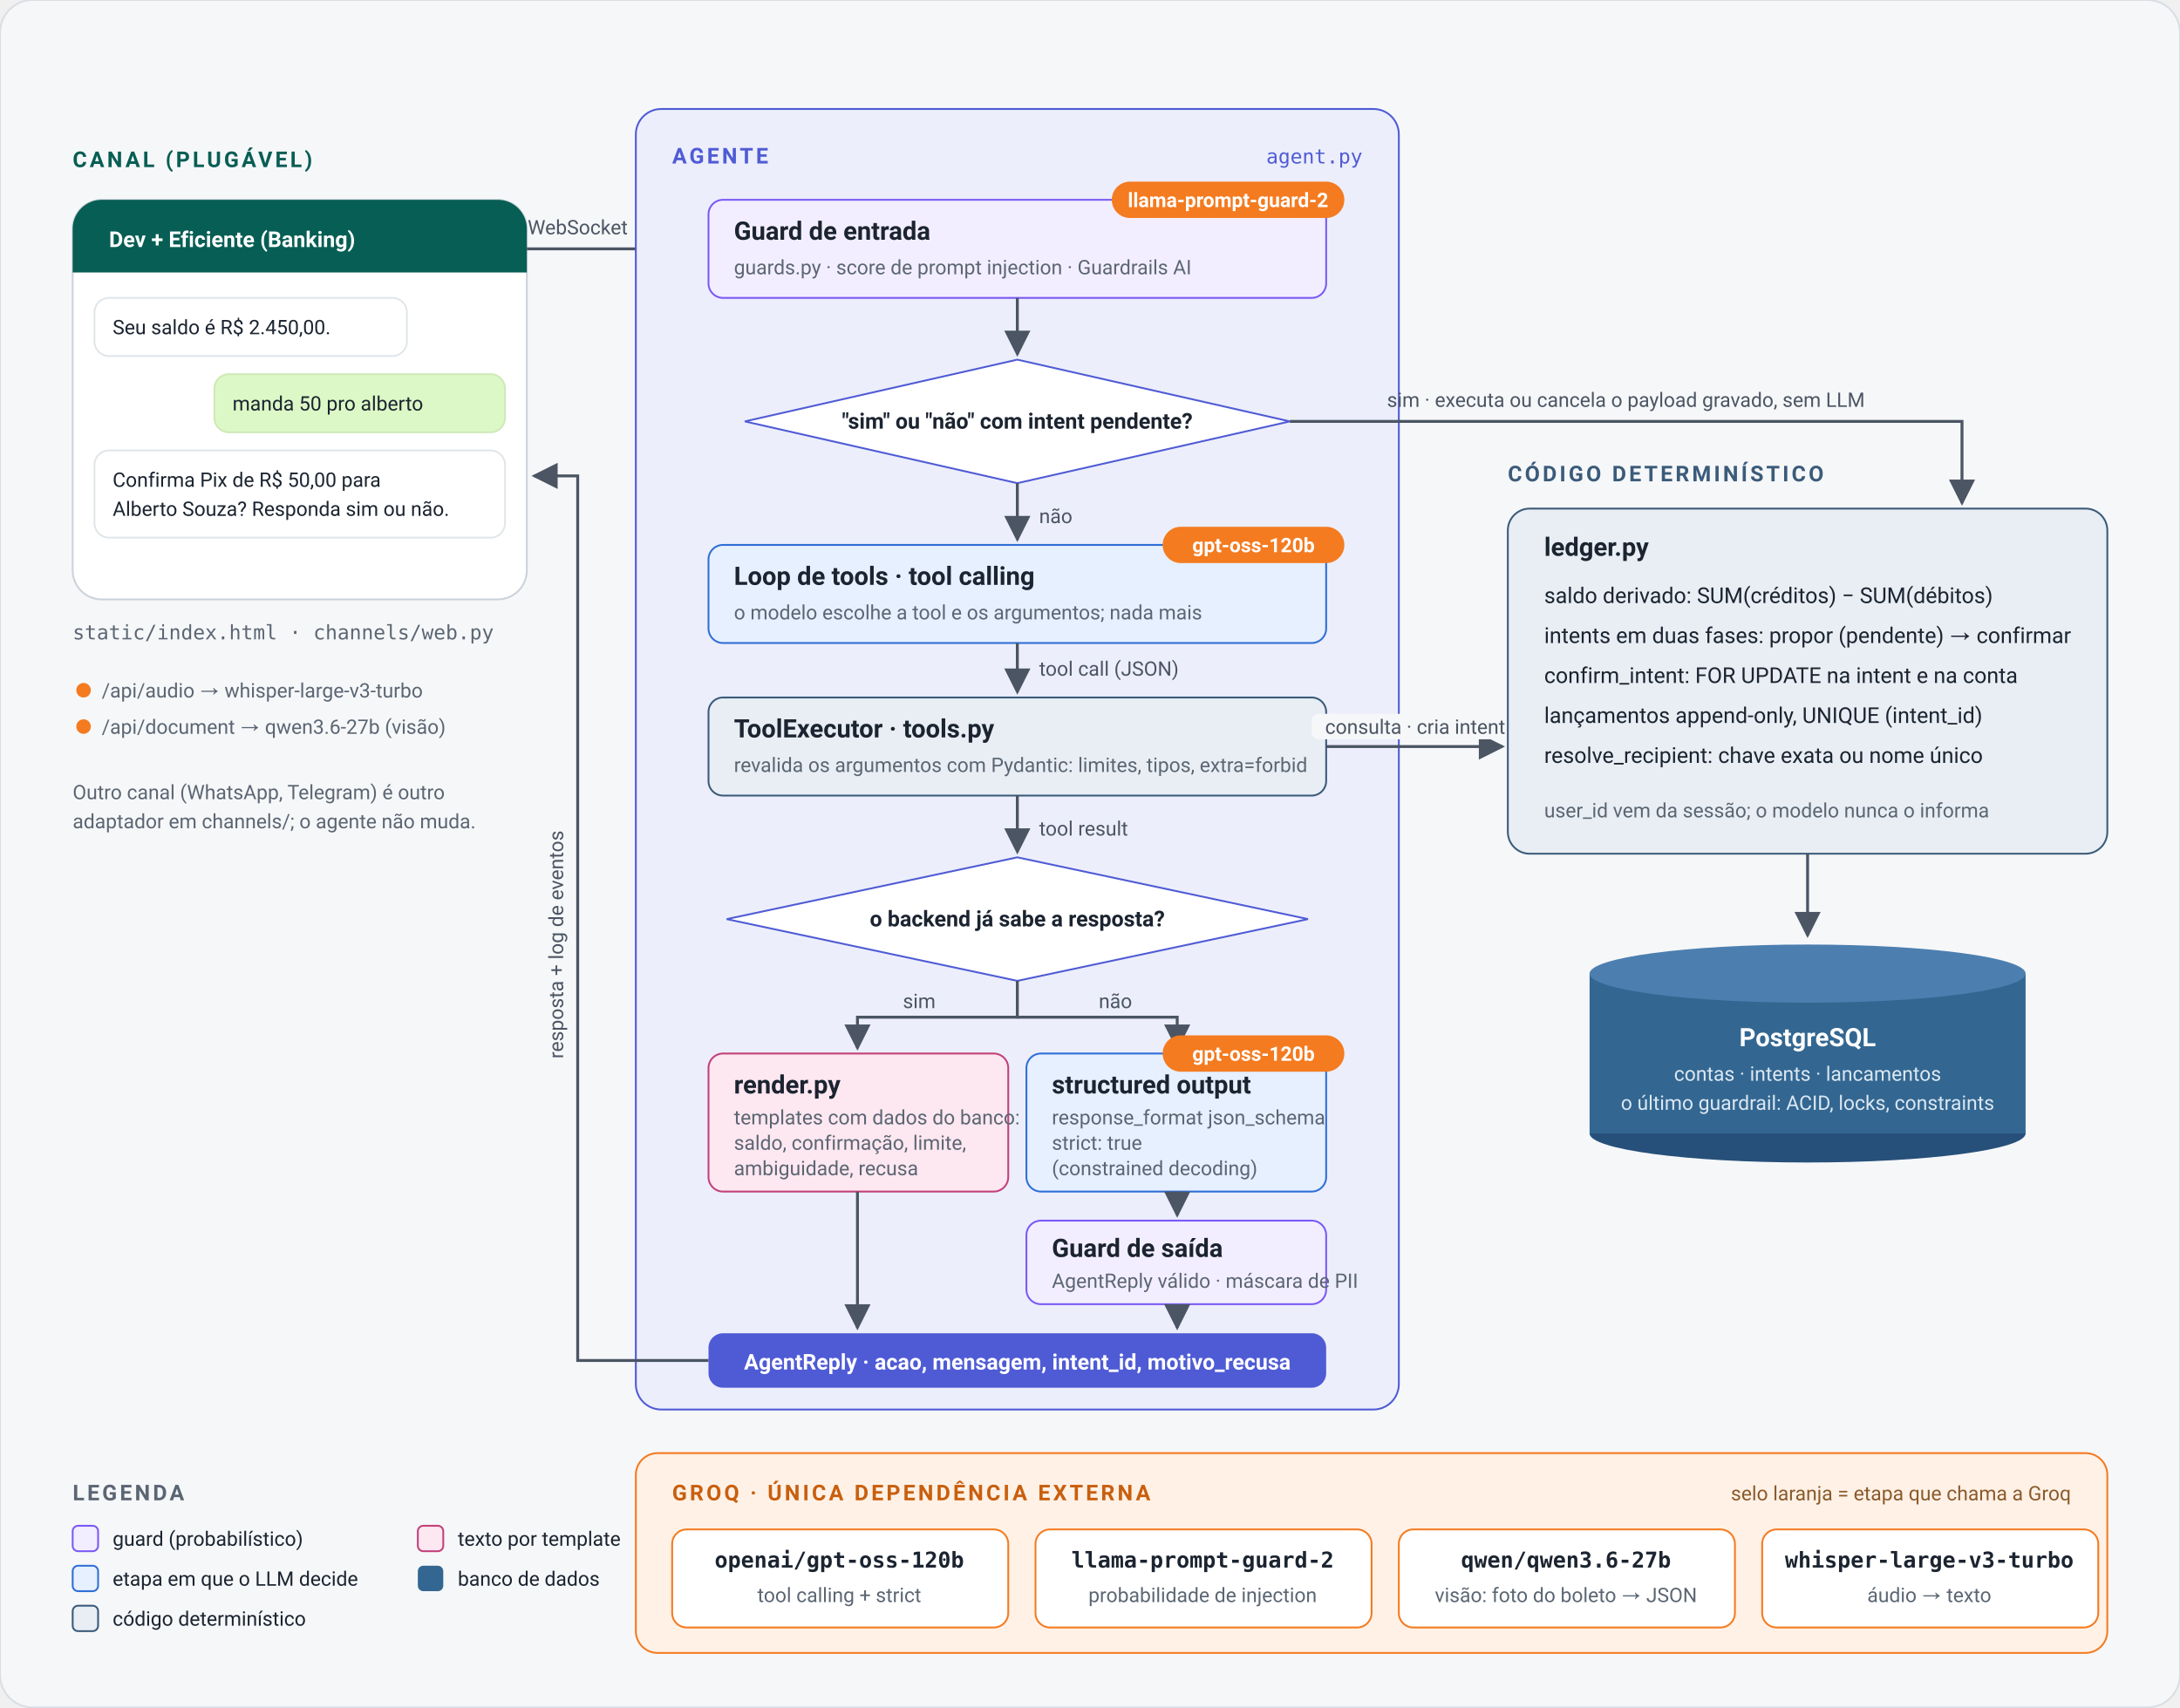
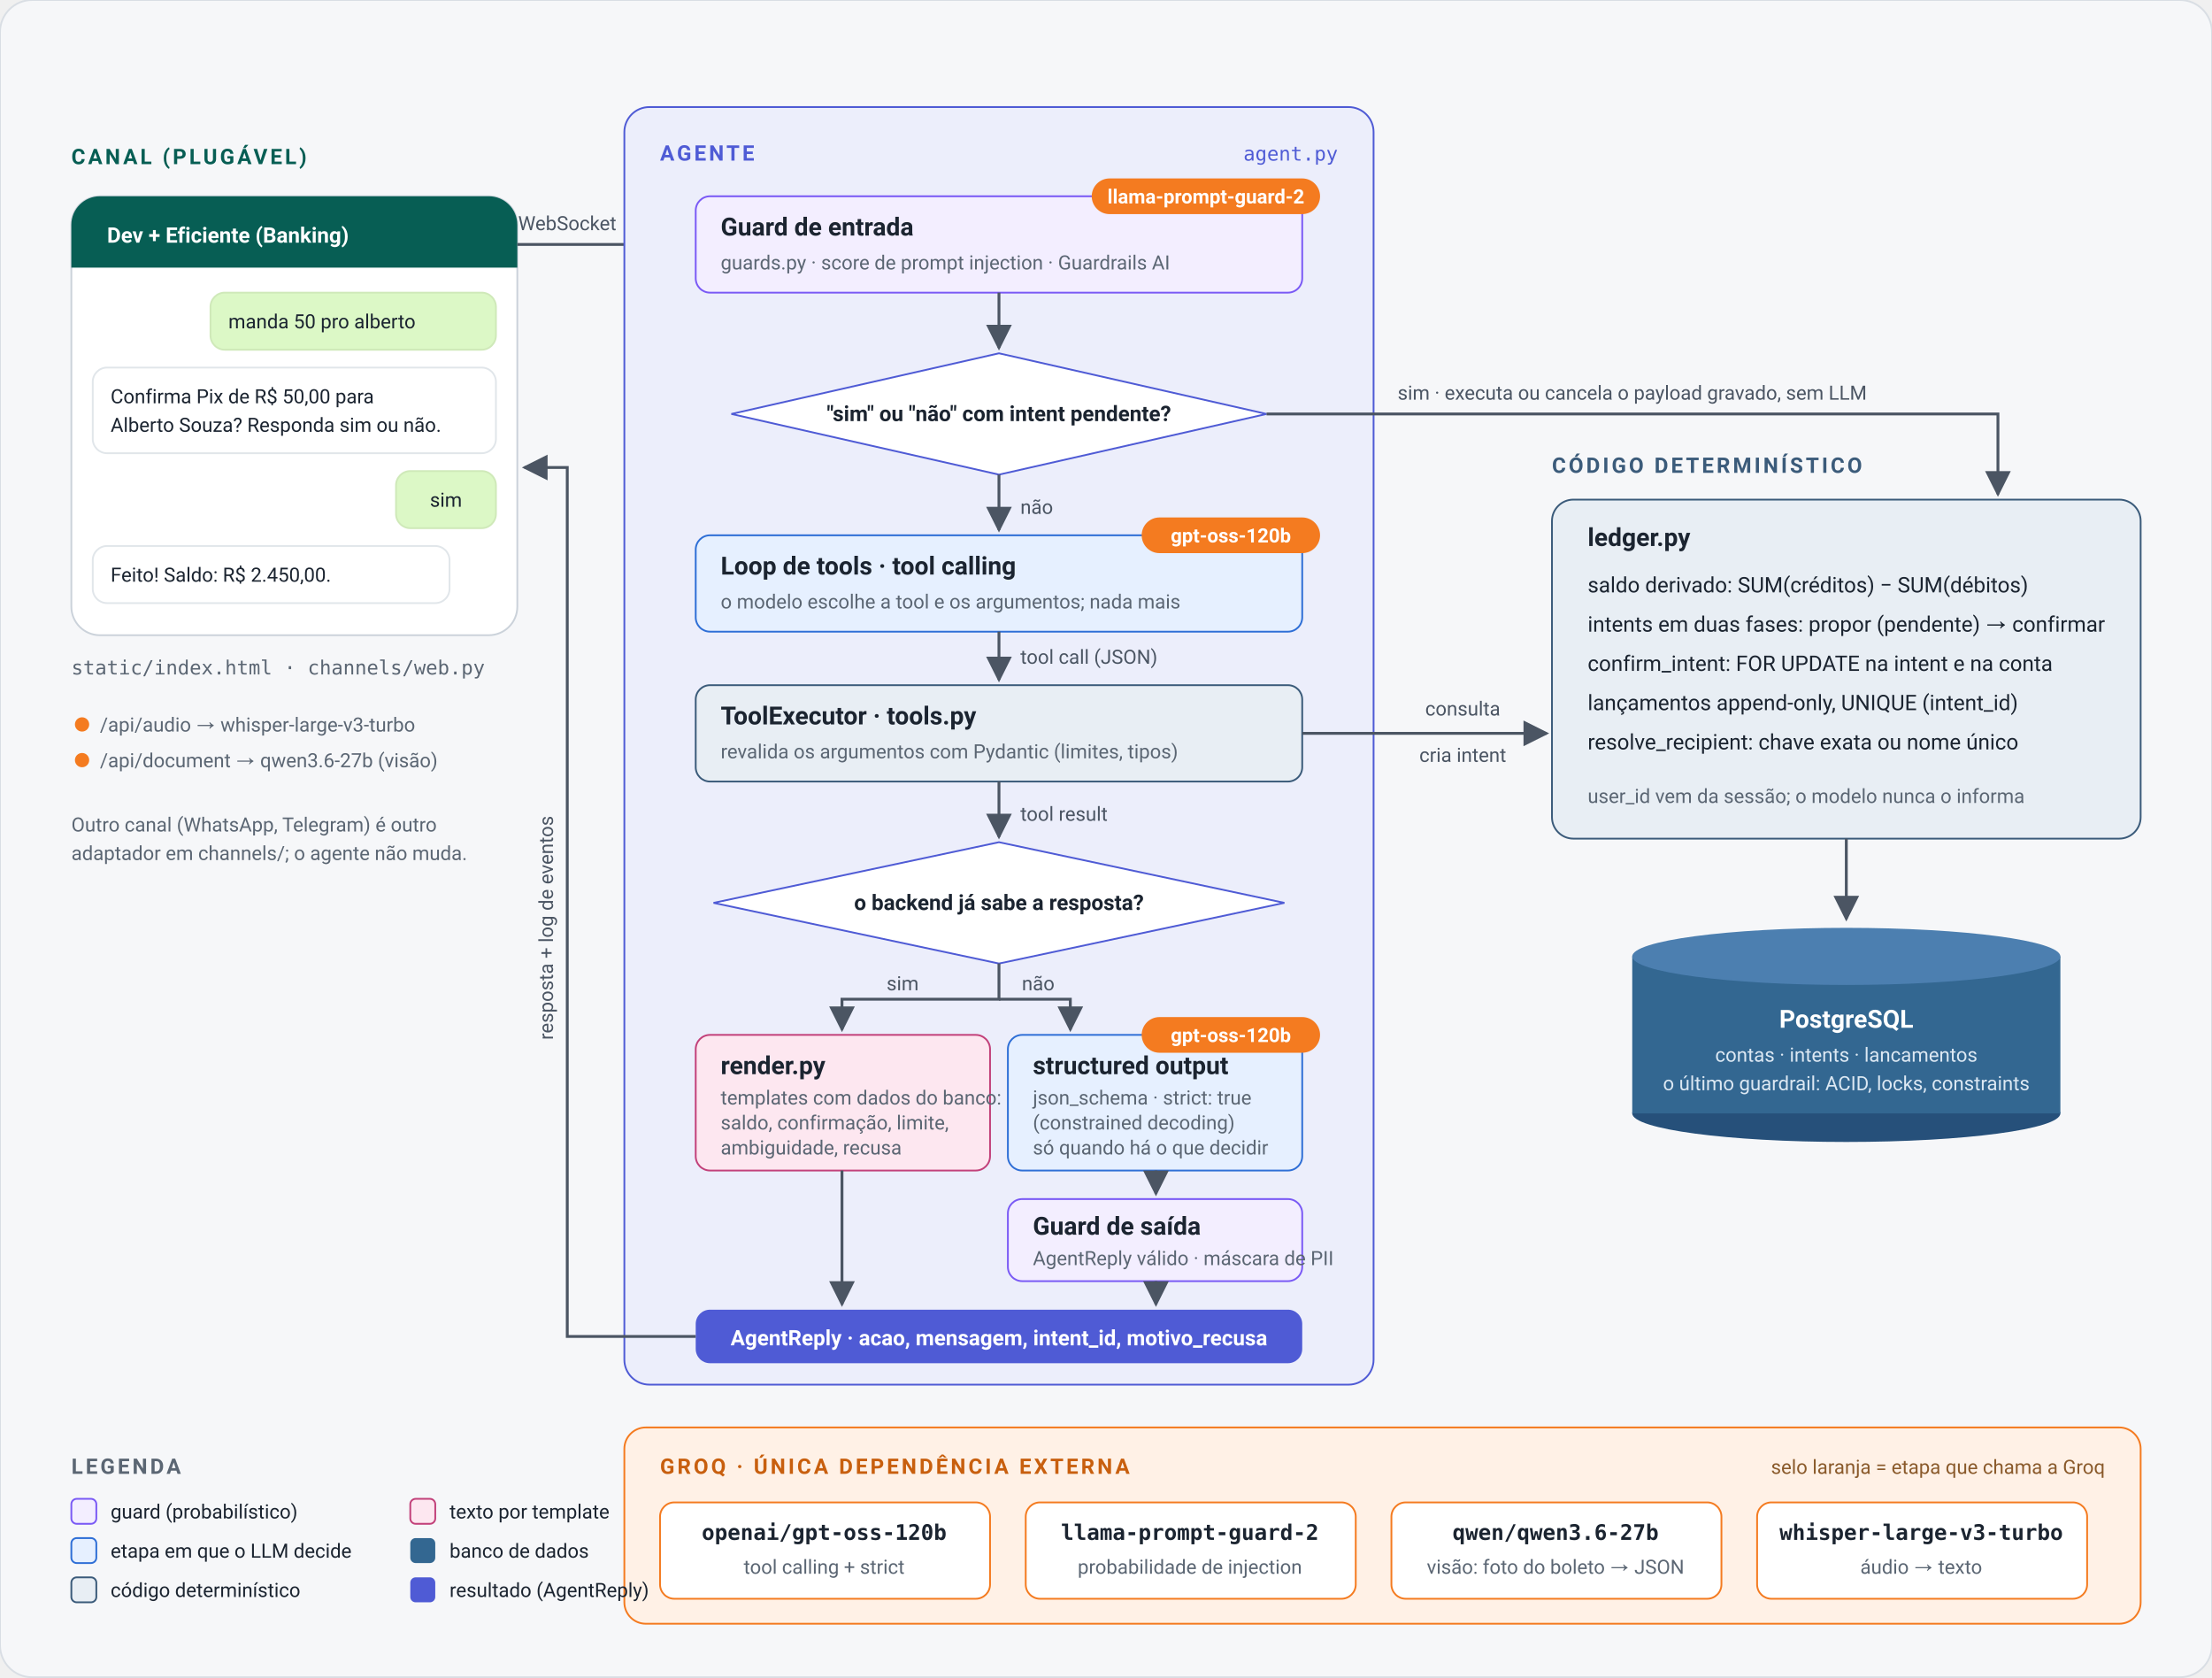
- <svg xmlns="http://www.w3.org/2000/svg" viewBox="0 0 1200 940" width="1200" height="940" role="img" aria-label="Arquitetura do banking-ai: canal web, agente com guards e loop de tools, ledger determinístico sobre PostgreSQL, e os modelos da Groq usados em cada etapa" font-family="-apple-system, 'Segoe UI', Roboto, Helvetica, Arial, sans-serif" font-size="12" fill="#1B2430">
+ <svg xmlns="http://www.w3.org/2000/svg" viewBox="0 0 1240 940" width="1240" height="940" role="img" aria-label="Arquitetura do banking-ai: canal web, agente com guards e loop de tools, ledger determinístico sobre PostgreSQL, e os modelos da Groq usados em cada etapa" font-family="-apple-system, 'Segoe UI', Roboto, Helvetica, Arial, sans-serif" font-size="12" fill="#1B2430">
  <defs>
    <marker id="arrow" viewBox="0 0 10 10" refX="9" refY="5" markerWidth="9" markerHeight="9" orient="auto-start-reverse">
      <path d="M0,0 L10,5 L0,10 z" fill="#4B5563" />
    </marker>
  </defs>
-   <rect x="0" y="0" width="1200" height="940" rx="18" fill="#F6F7F9" stroke="#D9DEE4" />
+   <rect x="0" y="0" width="1240" height="940" rx="18" fill="#F6F7F9" stroke="#D9DEE4" />
  <text x="40" y="92" font-size="12" font-weight="700" letter-spacing="1.5" fill="#075E54">CANAL (PLUGÁVEL)</text>
-   <rect x="40" y="110" width="250" height="220" rx="16" fill="#FFFFFF" stroke="#CBD2DA" />
+   <rect x="40" y="110" width="250" height="246" rx="16" fill="#FFFFFF" stroke="#CBD2DA" />
  <path d="M40,126 a16,16 0 0 1 16,-16 h218 a16,16 0 0 1 16,16 v24 h-250 z" fill="#075E54" />
  <text x="60" y="136" font-size="12" font-weight="700" fill="#FFFFFF">Dev + Eficiente (Banking)</text>
-   <rect x="52" y="164" width="172" height="32" rx="8" fill="#FFFFFF" stroke="#E1E6EA" />
-   <text x="62" y="184" font-size="11">Seu saldo é R$ 2.450,00.</text>
-   <rect x="118" y="206" width="160" height="32" rx="8" fill="#DCF8C6" stroke="#CFE9B9" />
-   <text x="128" y="226" font-size="11">manda 50 pro alberto</text>
-   <rect x="52" y="248" width="226" height="48" rx="8" fill="#FFFFFF" stroke="#E1E6EA" />
-   <text x="62" y="268" font-size="11">Confirma Pix de R$ 50,00 para</text>
-   <text x="62" y="284" font-size="11">Alberto Souza? Responda sim ou não.</text>
-   <text x="40" y="352" font-size="11" font-family="ui-monospace, Menlo, Consolas, monospace" fill="#5B6673">static/index.html · channels/web.py</text>
-   <circle cx="46" cy="380" r="4" fill="#F47B20" />
-   <text x="56" y="384" font-size="11" fill="#5B6673">/api/audio → whisper-large-v3-turbo</text>
-   <circle cx="46" cy="400" r="4" fill="#F47B20" />
-   <text x="56" y="404" font-size="11" fill="#5B6673">/api/document → qwen3.6-27b (visão)</text>
-   <text x="40" y="440" font-size="11" fill="#5B6673">Outro canal (WhatsApp, Telegram) é outro</text>
-   <text x="40" y="456" font-size="11" fill="#5B6673">adaptador em channels/; o agente não muda.</text>
+   <rect x="118" y="164" width="160" height="32" rx="8" fill="#DCF8C6" stroke="#CFE9B9" />
+   <text x="128" y="184" font-size="11">manda 50 pro alberto</text>
+   <rect x="52" y="206" width="226" height="48" rx="8" fill="#FFFFFF" stroke="#E1E6EA" />
+   <text x="62" y="226" font-size="11">Confirma Pix de R$ 50,00 para</text>
+   <text x="62" y="242" font-size="11">Alberto Souza? Responda sim ou não.</text>
+   <rect x="222" y="264" width="56" height="32" rx="8" fill="#DCF8C6" stroke="#CFE9B9" />
+   <text x="250" y="284" font-size="11" text-anchor="middle">sim</text>
+   <rect x="52" y="306" width="200" height="32" rx="8" fill="#FFFFFF" stroke="#E1E6EA" />
+   <text x="62" y="326" font-size="11">Feito! Saldo: R$ 2.450,00.</text>
+   <text x="40" y="378" font-size="11" font-family="ui-monospace, Menlo, Consolas, monospace" fill="#5B6673">static/index.html · channels/web.py</text>
+   <circle cx="46" cy="406" r="4" fill="#F47B20" />
+   <text x="56" y="410" font-size="11" fill="#5B6673">/api/audio → whisper-large-v3-turbo</text>
+   <circle cx="46" cy="426" r="4" fill="#F47B20" />
+   <text x="56" y="430" font-size="11" fill="#5B6673">/api/document → qwen3.6-27b (visão)</text>
+   <text x="40" y="466" font-size="11" fill="#5B6673">Outro canal (WhatsApp, Telegram) é outro</text>
+   <text x="40" y="482" font-size="11" fill="#5B6673">adaptador em channels/; o agente não muda.</text>
  <line x1="290" y1="137" x2="386" y2="137" stroke="#4B5563" stroke-width="1.6" marker-end="url(#arrow)" />
  <text x="318" y="129" font-size="11" text-anchor="middle" fill="#4B5563">WebSocket</text>
  <rect x="350" y="60" width="420" height="716" rx="14" fill="#ECEEFB" stroke="#4F5BD5" />
  <text x="370" y="90" font-size="12" font-weight="700" letter-spacing="1.5" fill="#4F5BD5">AGENTE</text>
  <text x="750" y="90" font-size="11" text-anchor="end" font-family="ui-monospace, Menlo, Consolas, monospace" fill="#4F5BD5">agent.py</text>
  <rect x="390" y="110" width="340" height="54" rx="8" fill="#F3EEFF" stroke="#7A5AF5" />
  <text x="404" y="132" font-size="14" font-weight="700">Guard de entrada</text>
  <text x="404" y="151" font-size="11" fill="#5B6673">guards.py · score de prompt injection · Guardrails AI</text>
  <rect x="612" y="100" width="128" height="20" rx="10" fill="#F47B20" />
  <text x="676" y="114" font-size="11" text-anchor="middle" fill="#FFFFFF" font-weight="700">llama-prompt-guard-2</text>
  <line x1="560" y1="164" x2="560" y2="195" stroke="#4B5563" stroke-width="1.6" marker-end="url(#arrow)" />
  <polygon points="410,232 560,198 710,232 560,266" fill="#FFFFFF" stroke="#4F5BD5" />
  <text x="560" y="236" font-size="12" text-anchor="middle" font-weight="700">"sim" ou "não" com intent pendente?</text>
-   <polyline points="710,232 1080,232 1080,277" fill="none" stroke="#4B5563" stroke-width="1.6" marker-end="url(#arrow)" />
-   <text x="895" y="224" font-size="11" text-anchor="middle" fill="#4B5563">sim · executa ou cancela o payload gravado, sem LLM</text>
+   <polyline points="710,232 1120,232 1120,277" fill="none" stroke="#4B5563" stroke-width="1.6" marker-end="url(#arrow)" />
+   <text x="915" y="224" font-size="11" text-anchor="middle" fill="#4B5563">sim · executa ou cancela o payload gravado, sem LLM</text>
  <line x1="560" y1="266" x2="560" y2="297" stroke="#4B5563" stroke-width="1.6" marker-end="url(#arrow)" />
  <text x="572" y="288" font-size="11" fill="#4B5563">não</text>
  <rect x="390" y="300" width="340" height="54" rx="8" fill="#E6F0FF" stroke="#2F6FD6" />
  <text x="404" y="322" font-size="14" font-weight="700">Loop de tools · tool calling</text>
  <text x="404" y="341" font-size="11" fill="#5B6673">o modelo escolhe a tool e os argumentos; nada mais</text>
  <rect x="640" y="290" width="100" height="20" rx="10" fill="#F47B20" />
  <text x="690" y="304" font-size="11" text-anchor="middle" fill="#FFFFFF" font-weight="700">gpt-oss-120b</text>
  <line x1="560" y1="354" x2="560" y2="381" stroke="#4B5563" stroke-width="1.6" marker-end="url(#arrow)" />
  <text x="572" y="372" font-size="11" fill="#4B5563">tool call (JSON)</text>
  <rect x="390" y="384" width="340" height="54" rx="8" fill="#E8EEF4" stroke="#3B5B7A" />
  <text x="404" y="406" font-size="14" font-weight="700">ToolExecutor · tools.py</text>
-   <text x="404" y="425" font-size="11" fill="#5B6673">revalida os argumentos com Pydantic: limites, tipos, extra=forbid</text>
-   <line x1="730" y1="411" x2="827" y2="411" stroke="#4B5563" stroke-width="1.6" marker-end="url(#arrow)" />
-   <rect x="722" y="393" width="114" height="14" rx="4" fill="#F6F7F9" />
-   <text x="779" y="404" font-size="11" text-anchor="middle" fill="#4B5563">consulta · cria intent</text>
+   <text x="404" y="425" font-size="11" fill="#5B6673">revalida os argumentos com Pydantic (limites, tipos)</text>
+   <line x1="730" y1="411" x2="867" y2="411" stroke="#4B5563" stroke-width="1.6" marker-end="url(#arrow)" />
+   <text x="820" y="401" font-size="11" text-anchor="middle" fill="#4B5563">consulta</text>
+   <text x="820" y="427" font-size="11" text-anchor="middle" fill="#4B5563">cria intent</text>
  <line x1="560" y1="438" x2="560" y2="469" stroke="#4B5563" stroke-width="1.6" marker-end="url(#arrow)" />
  <text x="572" y="460" font-size="11" fill="#4B5563">tool result</text>
  <polygon points="400,506 560,472 720,506 560,540" fill="#FFFFFF" stroke="#4F5BD5" />
  <text x="560" y="510" font-size="12" text-anchor="middle" font-weight="700">o backend já sabe a resposta?</text>
  <polyline points="560,540 560,560 472,560 472,577" fill="none" stroke="#4B5563" stroke-width="1.6" marker-end="url(#arrow)" />
-   <polyline points="560,560 648,560 648,577" fill="none" stroke="#4B5563" stroke-width="1.6" marker-end="url(#arrow)" />
+   <polyline points="560,560 600,560 600,577" fill="none" stroke="#4B5563" stroke-width="1.6" marker-end="url(#arrow)" />
  <text x="506" y="555" font-size="11" text-anchor="middle" fill="#4B5563">sim</text>
-   <text x="614" y="555" font-size="11" text-anchor="middle" fill="#4B5563">não</text>
+   <text x="582" y="555" font-size="11" text-anchor="middle" fill="#4B5563">não</text>
  <rect x="390" y="580" width="165" height="76" rx="8" fill="#FDE7F0" stroke="#C2417A" />
  <text x="404" y="602" font-size="14" font-weight="700">render.py</text>
  <text x="404" y="619" font-size="11" fill="#5B6673">templates com dados do banco:</text>
  <text x="404" y="633" font-size="11" fill="#5B6673">saldo, confirmação, limite,</text>
  <text x="404" y="647" font-size="11" fill="#5B6673">ambiguidade, recusa</text>
  <rect x="565" y="580" width="165" height="76" rx="8" fill="#E6F0FF" stroke="#2F6FD6" />
  <text x="579" y="602" font-size="14" font-weight="700">structured output</text>
-   <text x="579" y="619" font-size="11" fill="#5B6673">response_format json_schema</text>
-   <text x="579" y="633" font-size="11" fill="#5B6673">strict: true</text>
-   <text x="579" y="647" font-size="11" fill="#5B6673">(constrained decoding)</text>
+   <text x="579" y="619" font-size="11" fill="#5B6673">json_schema · strict: true</text>
+   <text x="579" y="633" font-size="11" fill="#5B6673">(constrained decoding)</text>
+   <text x="579" y="647" font-size="11" fill="#5B6673">só quando há o que decidir</text>
  <rect x="640" y="570" width="100" height="20" rx="10" fill="#F47B20" />
  <text x="690" y="584" font-size="11" text-anchor="middle" fill="#FFFFFF" font-weight="700">gpt-oss-120b</text>
  <line x1="648" y1="656" x2="648" y2="669" stroke="#4B5563" stroke-width="1.6" marker-end="url(#arrow)" />
  <rect x="565" y="672" width="165" height="46" rx="8" fill="#F3EEFF" stroke="#7A5AF5" />
  <text x="579" y="692" font-size="14" font-weight="700">Guard de saída</text>
  <text x="579" y="709" font-size="11" fill="#5B6673">AgentReply válido · máscara de PII</text>
  <line x1="472" y1="656" x2="472" y2="731" stroke="#4B5563" stroke-width="1.6" marker-end="url(#arrow)" />
  <line x1="648" y1="718" x2="648" y2="731" stroke="#4B5563" stroke-width="1.6" marker-end="url(#arrow)" />
  <rect x="390" y="734" width="340" height="30" rx="8" fill="#4F5BD5" />
  <text x="560" y="754" font-size="12" text-anchor="middle" fill="#FFFFFF" font-weight="700">AgentReply · acao, mensagem, intent_id, motivo_recusa</text>
  <polyline points="390,749 318,749 318,262 294,262" fill="none" stroke="#4B5563" stroke-width="1.6" marker-end="url(#arrow)" />
  <text x="310" y="520" font-size="11" text-anchor="middle" fill="#4B5563" transform="rotate(-90 310 520)">resposta + log de eventos</text>
-   <text x="830" y="265" font-size="12" font-weight="700" letter-spacing="1.5" fill="#3B5B7A">CÓDIGO DETERMINÍSTICO</text>
-   <rect x="830" y="280" width="330" height="190" rx="12" fill="#E8EEF4" stroke="#3B5B7A" />
-   <text x="850" y="306" font-size="14" font-weight="700">ledger.py</text>
-   <text x="850" y="332" font-size="12">saldo derivado: SUM(créditos) − SUM(débitos)</text>
-   <text x="850" y="354" font-size="12">intents em duas fases: propor (pendente) → confirmar</text>
-   <text x="850" y="376" font-size="12">confirm_intent: FOR UPDATE na intent e na conta</text>
-   <text x="850" y="398" font-size="12">lançamentos append-only, UNIQUE (intent_id)</text>
-   <text x="850" y="420" font-size="12">resolve_recipient: chave exata ou nome único</text>
-   <text x="850" y="450" font-size="11" fill="#5B6673">user_id vem da sessão; o modelo nunca o informa</text>
-   <line x1="995" y1="470" x2="995" y2="515" stroke="#4B5563" stroke-width="1.6" marker-end="url(#arrow)" />
-   <ellipse cx="995" cy="624" rx="120" ry="16" fill="#26507A" />
-   <rect x="875" y="536" width="240" height="88" fill="#336791" />
-   <ellipse cx="995" cy="536" rx="120" ry="16" fill="#4C7FB0" />
-   <text x="995" y="576" font-size="14" font-weight="700" text-anchor="middle" fill="#FFFFFF">PostgreSQL</text>
-   <text x="995" y="595" font-size="11" text-anchor="middle" fill="#DCE8F3">contas · intents · lancamentos</text>
-   <text x="995" y="611" font-size="11" text-anchor="middle" fill="#DCE8F3">o último guardrail: ACID, locks, constraints</text>
-   <rect x="350" y="800" width="810" height="110" rx="12" fill="#FFF1E6" stroke="#F47B20" />
+   <text x="870" y="265" font-size="12" font-weight="700" letter-spacing="1.5" fill="#3B5B7A">CÓDIGO DETERMINÍSTICO</text>
+   <rect x="870" y="280" width="330" height="190" rx="12" fill="#E8EEF4" stroke="#3B5B7A" />
+   <text x="890" y="306" font-size="14" font-weight="700">ledger.py</text>
+   <text x="890" y="332" font-size="12">saldo derivado: SUM(créditos) − SUM(débitos)</text>
+   <text x="890" y="354" font-size="12">intents em duas fases: propor (pendente) → confirmar</text>
+   <text x="890" y="376" font-size="12">confirm_intent: FOR UPDATE na intent e na conta</text>
+   <text x="890" y="398" font-size="12">lançamentos append-only, UNIQUE (intent_id)</text>
+   <text x="890" y="420" font-size="12">resolve_recipient: chave exata ou nome único</text>
+   <text x="890" y="450" font-size="11" fill="#5B6673">user_id vem da sessão; o modelo nunca o informa</text>
+   <line x1="1035" y1="470" x2="1035" y2="515" stroke="#4B5563" stroke-width="1.6" marker-end="url(#arrow)" />
+   <ellipse cx="1035" cy="624" rx="120" ry="16" fill="#26507A" />
+   <rect x="915" y="536" width="240" height="88" fill="#336791" />
+   <ellipse cx="1035" cy="536" rx="120" ry="16" fill="#4C7FB0" />
+   <text x="1035" y="576" font-size="14" font-weight="700" text-anchor="middle" fill="#FFFFFF">PostgreSQL</text>
+   <text x="1035" y="595" font-size="11" text-anchor="middle" fill="#DCE8F3">contas · intents · lancamentos</text>
+   <text x="1035" y="611" font-size="11" text-anchor="middle" fill="#DCE8F3">o último guardrail: ACID, locks, constraints</text>
+   <rect x="350" y="800" width="850" height="110" rx="12" fill="#FFF1E6" stroke="#F47B20" />
  <text x="370" y="826" font-size="12" font-weight="700" letter-spacing="1.5" fill="#C85F0E">GROQ · ÚNICA DEPENDÊNCIA EXTERNA</text>
-   <text x="1140" y="826" font-size="11" text-anchor="end" fill="#8A5A2B">selo laranja = etapa que chama a Groq</text>
+   <text x="1180" y="826" font-size="11" text-anchor="end" fill="#8A5A2B">selo laranja = etapa que chama a Groq</text>
  <rect x="370" y="842" width="185" height="54" rx="8" fill="#FFFFFF" stroke="#F47B20" />
  <text x="462" y="863" font-size="12" font-weight="700" text-anchor="middle" font-family="ui-monospace, Menlo, Consolas, monospace">openai/gpt-oss-120b</text>
  <text x="462" y="882" font-size="11" text-anchor="middle" fill="#5B6673">tool calling + strict</text>
-   <rect x="570" y="842" width="185" height="54" rx="8" fill="#FFFFFF" stroke="#F47B20" />
-   <text x="662" y="863" font-size="12" font-weight="700" text-anchor="middle" font-family="ui-monospace, Menlo, Consolas, monospace">llama-prompt-guard-2</text>
-   <text x="662" y="882" font-size="11" text-anchor="middle" fill="#5B6673">probabilidade de injection</text>
-   <rect x="770" y="842" width="185" height="54" rx="8" fill="#FFFFFF" stroke="#F47B20" />
-   <text x="862" y="863" font-size="12" font-weight="700" text-anchor="middle" font-family="ui-monospace, Menlo, Consolas, monospace">qwen/qwen3.6-27b</text>
-   <text x="862" y="882" font-size="11" text-anchor="middle" fill="#5B6673">visão: foto do boleto → JSON</text>
-   <rect x="970" y="842" width="185" height="54" rx="8" fill="#FFFFFF" stroke="#F47B20" />
-   <text x="1062" y="863" font-size="12" font-weight="700" text-anchor="middle" font-family="ui-monospace, Menlo, Consolas, monospace">whisper-large-v3-turbo</text>
-   <text x="1062" y="882" font-size="11" text-anchor="middle" fill="#5B6673">áudio → texto</text>
+   <rect x="575" y="842" width="185" height="54" rx="8" fill="#FFFFFF" stroke="#F47B20" />
+   <text x="667" y="863" font-size="12" font-weight="700" text-anchor="middle" font-family="ui-monospace, Menlo, Consolas, monospace">llama-prompt-guard-2</text>
+   <text x="667" y="882" font-size="11" text-anchor="middle" fill="#5B6673">probabilidade de injection</text>
+   <rect x="780" y="842" width="185" height="54" rx="8" fill="#FFFFFF" stroke="#F47B20" />
+   <text x="872" y="863" font-size="12" font-weight="700" text-anchor="middle" font-family="ui-monospace, Menlo, Consolas, monospace">qwen/qwen3.6-27b</text>
+   <text x="872" y="882" font-size="11" text-anchor="middle" fill="#5B6673">visão: foto do boleto → JSON</text>
+   <rect x="985" y="842" width="185" height="54" rx="8" fill="#FFFFFF" stroke="#F47B20" />
+   <text x="1077" y="863" font-size="12" font-weight="700" text-anchor="middle" font-family="ui-monospace, Menlo, Consolas, monospace">whisper-large-v3-turbo</text>
+   <text x="1077" y="882" font-size="11" text-anchor="middle" fill="#5B6673">áudio → texto</text>
  <text x="40" y="826" font-size="12" font-weight="700" letter-spacing="1.5" fill="#5B6673">LEGENDA</text>
  <rect x="40" y="840" width="14" height="14" rx="3" fill="#F3EEFF" stroke="#7A5AF5" />
  <text x="62" y="851" font-size="11">guard (probabilístico)</text>
  <rect x="40" y="862" width="14" height="14" rx="3" fill="#E6F0FF" stroke="#2F6FD6" />
  <text x="62" y="873" font-size="11">etapa em que o LLM decide</text>
  <rect x="40" y="884" width="14" height="14" rx="3" fill="#E8EEF4" stroke="#3B5B7A" />
  <text x="62" y="895" font-size="11">código determinístico</text>
  <rect x="230" y="840" width="14" height="14" rx="3" fill="#FDE7F0" stroke="#C2417A" />
  <text x="252" y="851" font-size="11">texto por template</text>
  <rect x="230" y="862" width="14" height="14" rx="3" fill="#336791" />
  <text x="252" y="873" font-size="11">banco de dados</text>
+   <rect x="230" y="884" width="14" height="14" rx="3" fill="#4F5BD5" />
+   <text x="252" y="895" font-size="11">resultado (AgentReply)</text>
</svg>
